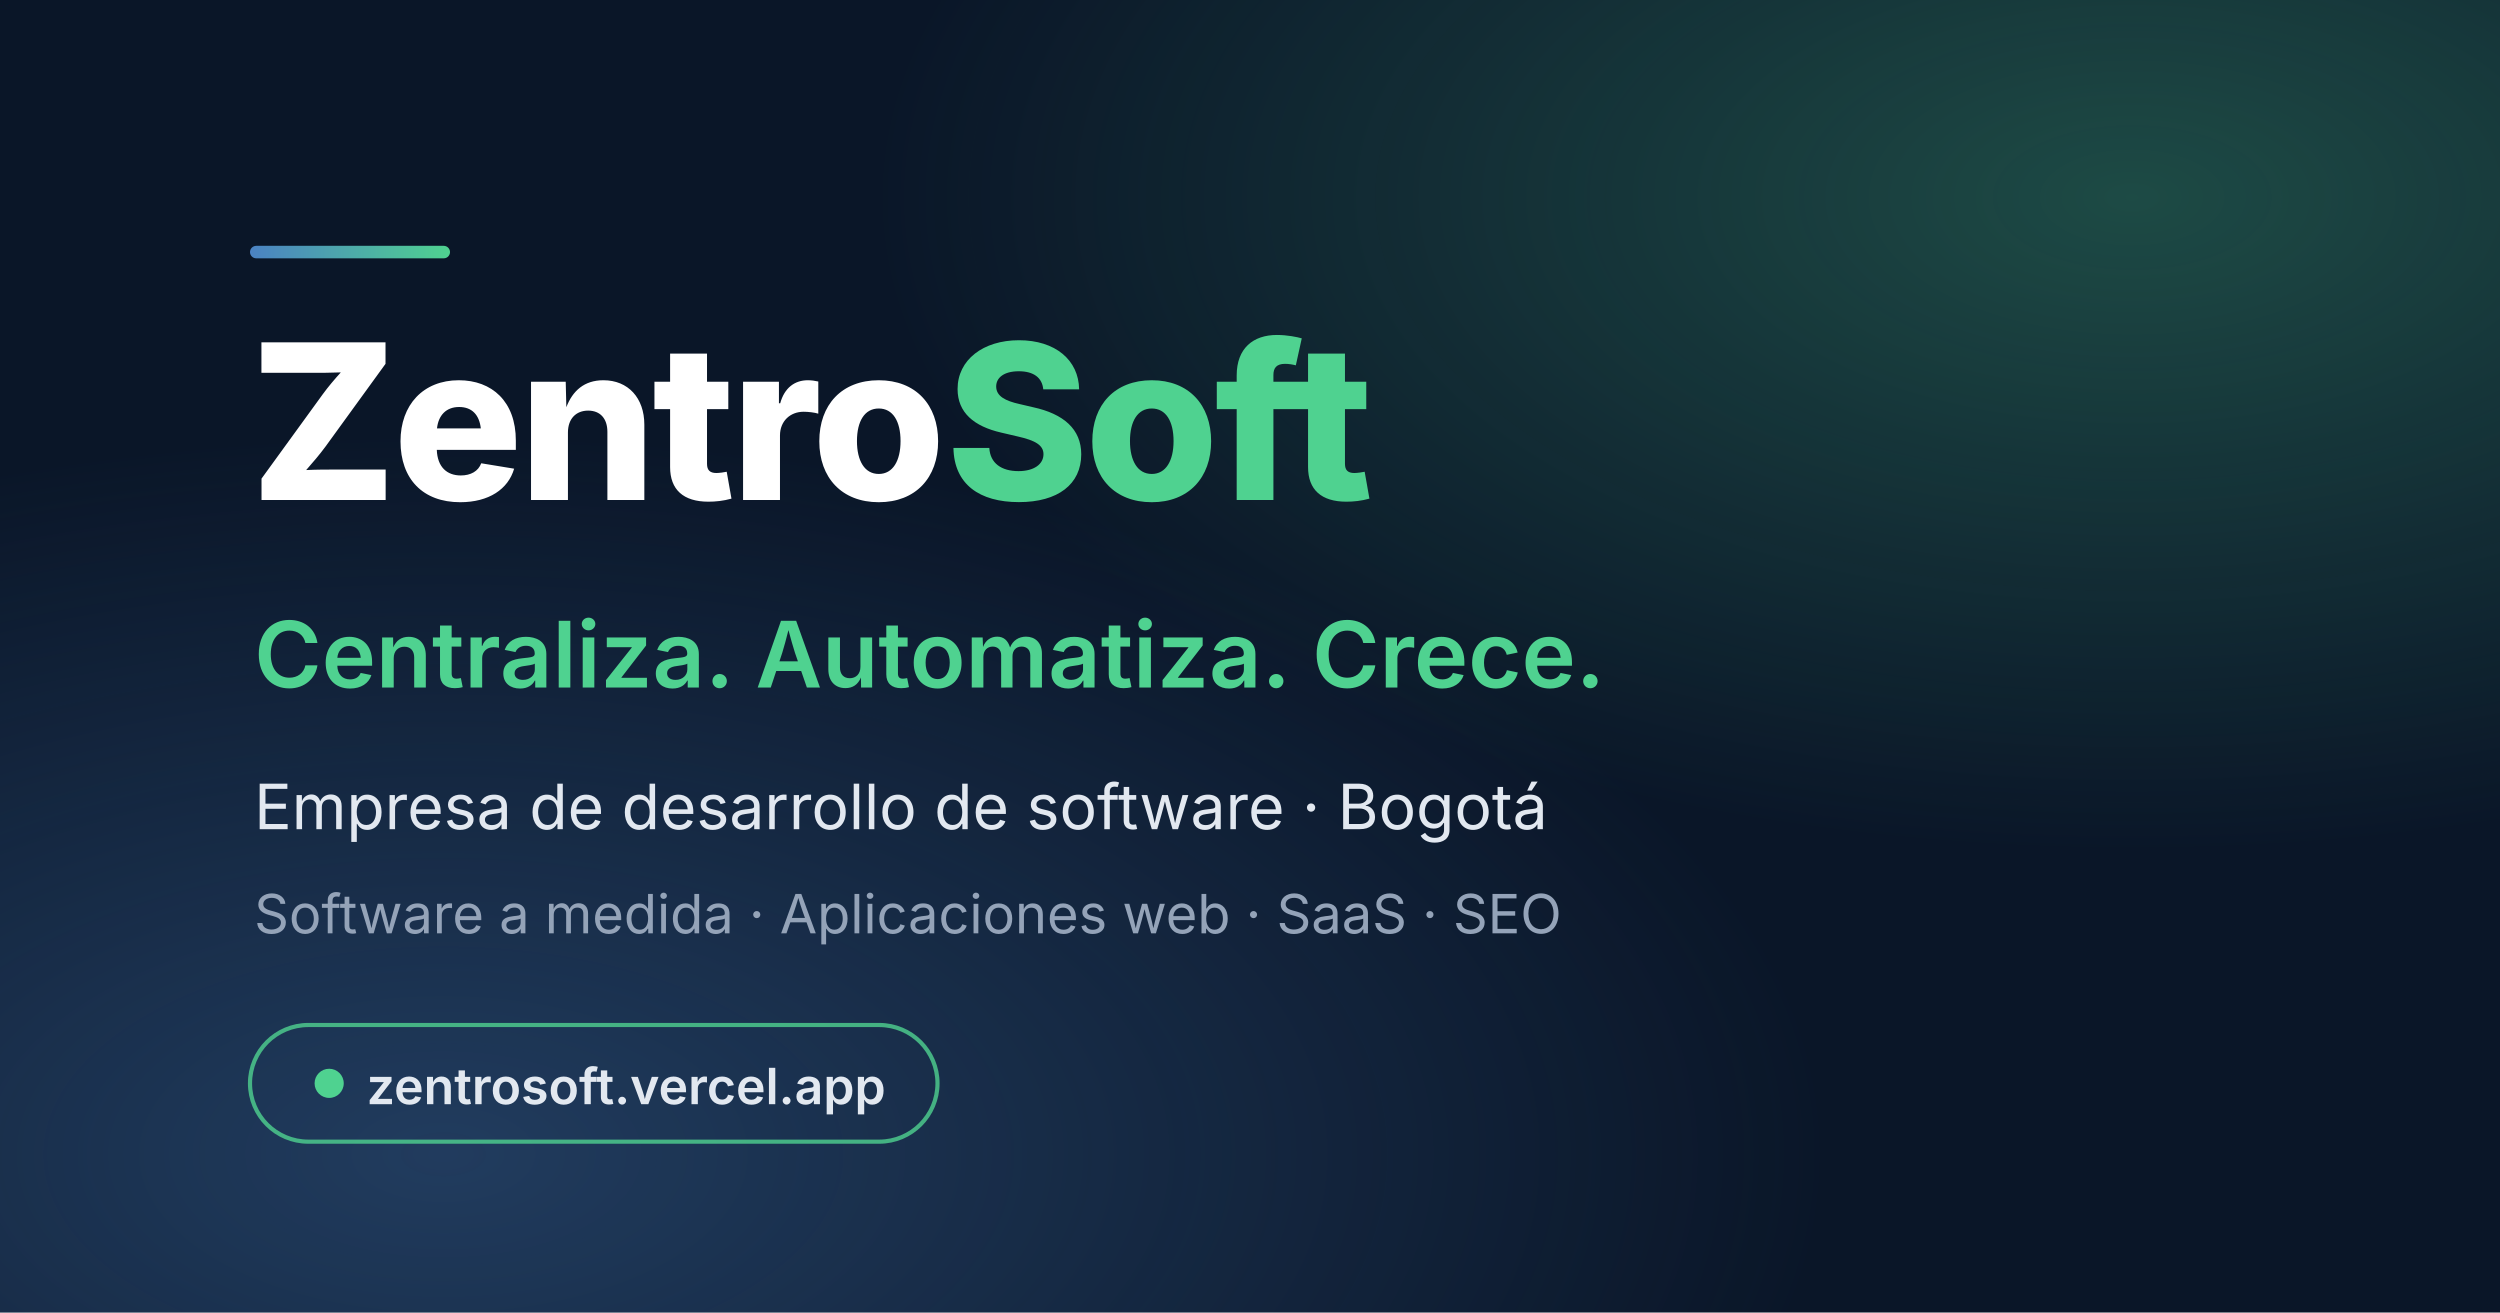
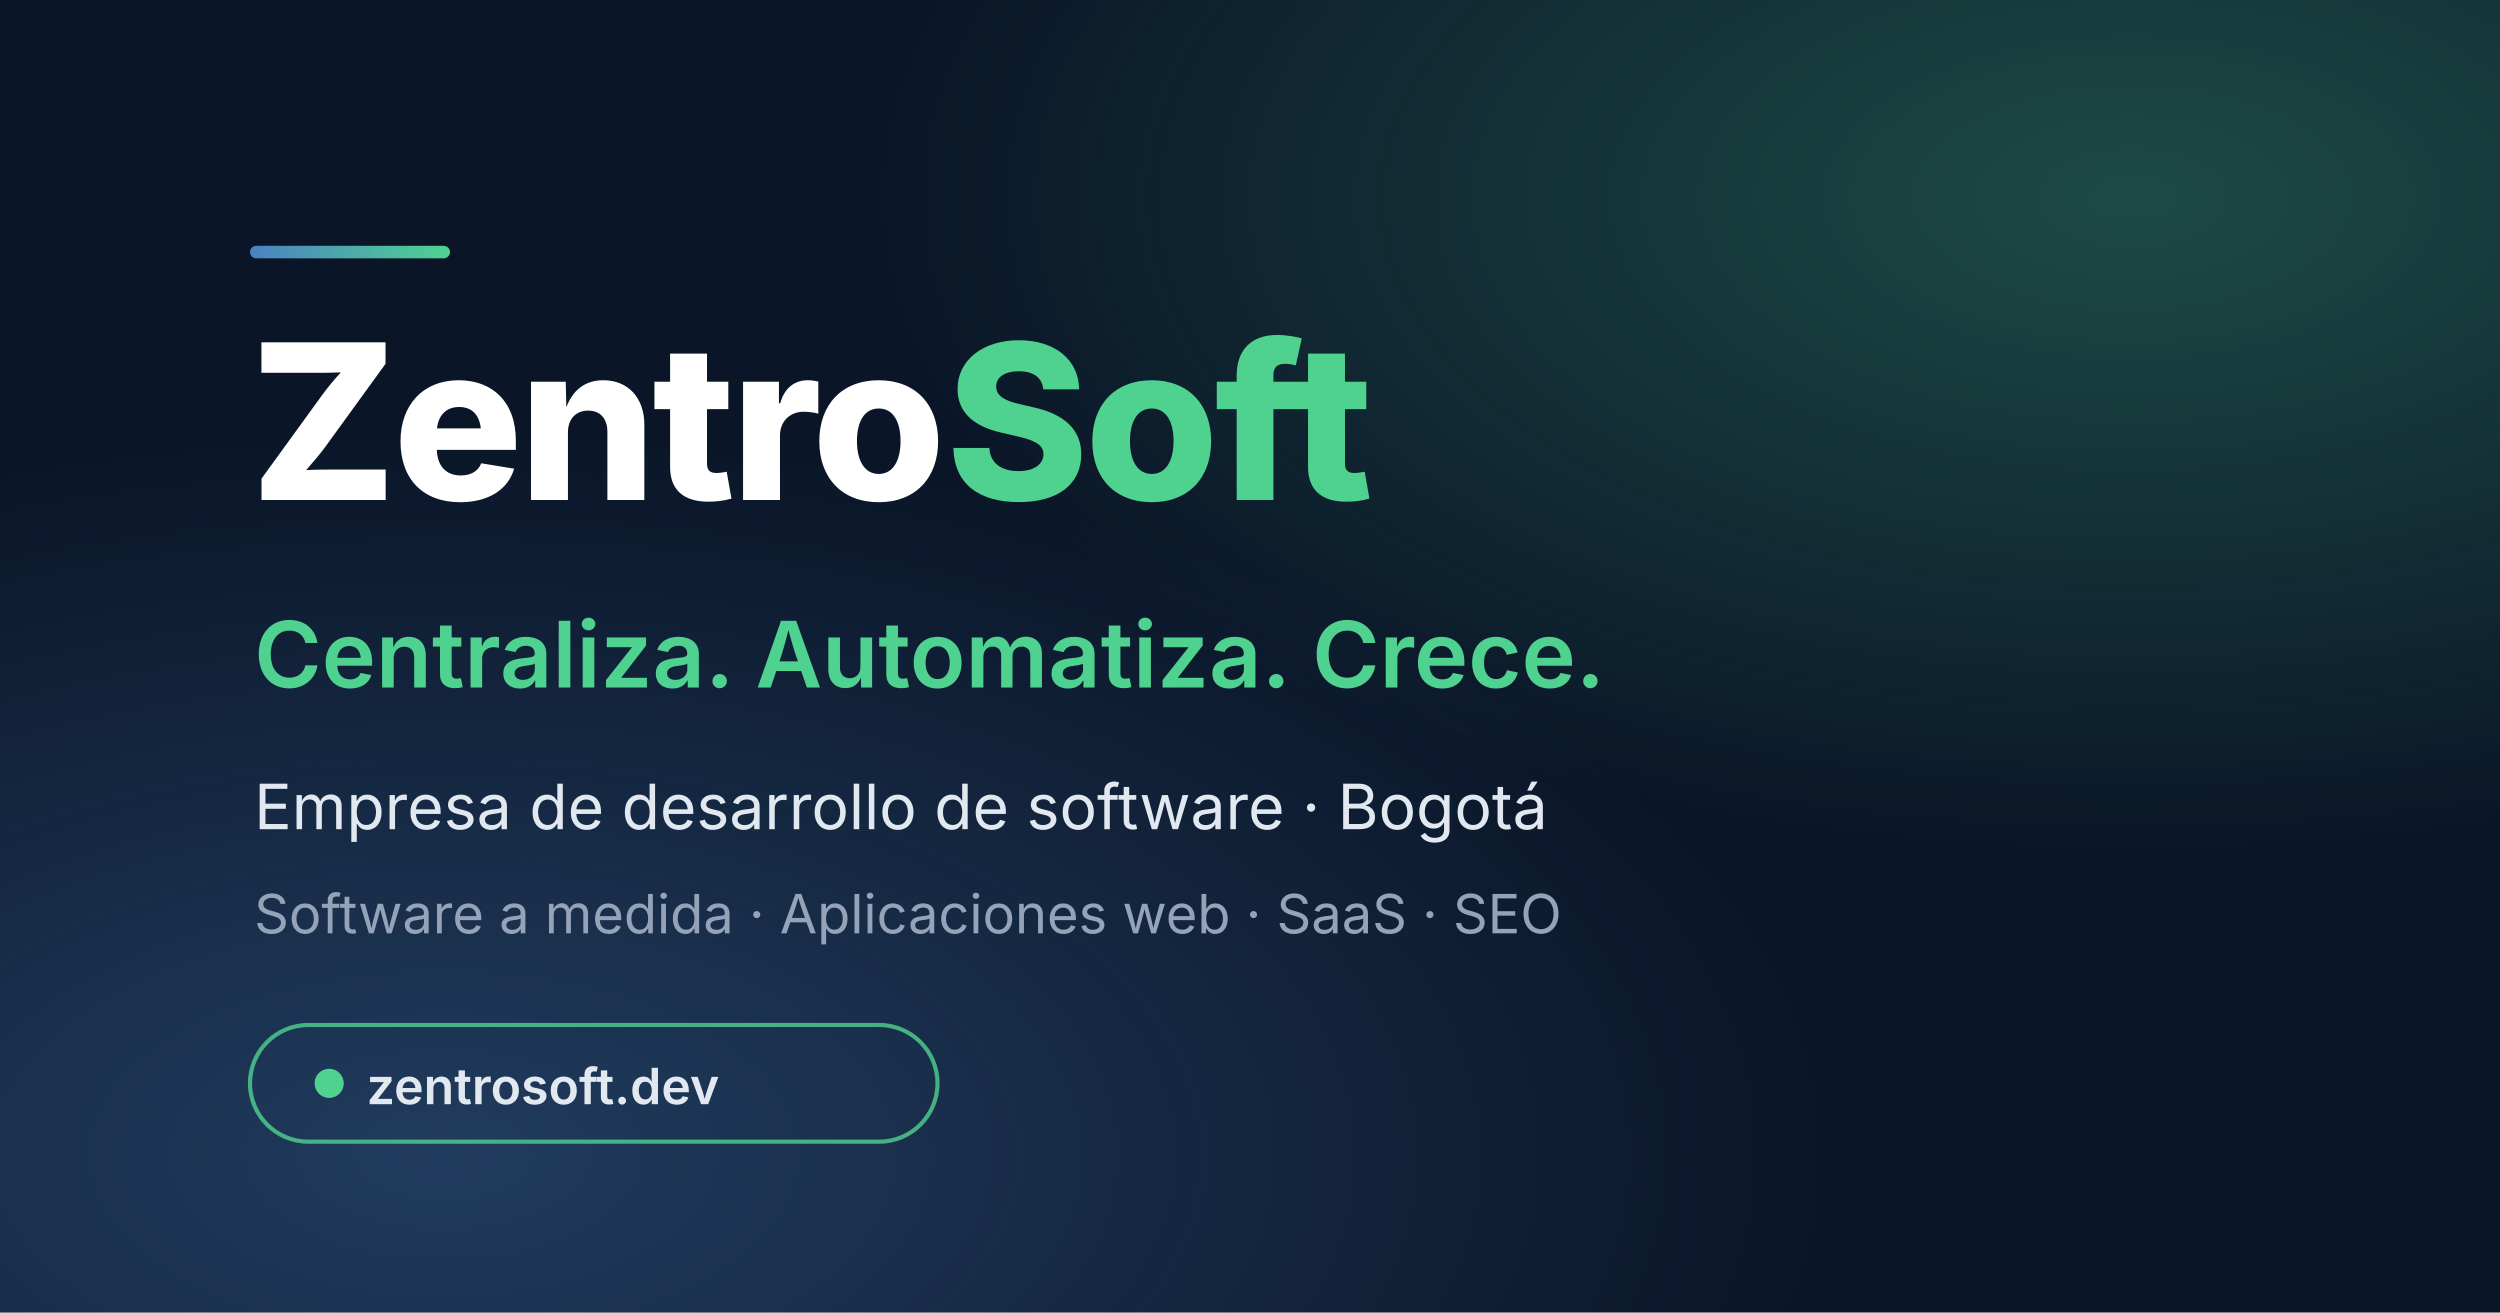
<svg xmlns="http://www.w3.org/2000/svg" width="1200" height="630" viewBox="0 0 1200 630">
  <defs>
    <radialGradient id="glowBlue" cx="18%" cy="88%" r="55%">
      <stop offset="0%" stop-color="#4B82C3" stop-opacity="0.35" />
      <stop offset="100%" stop-color="#4B82C3" stop-opacity="0" />
    </radialGradient>
    <radialGradient id="glowGreen" cx="85%" cy="15%" r="50%">
      <stop offset="0%" stop-color="#4FD290" stop-opacity="0.28" />
      <stop offset="100%" stop-color="#4FD290" stop-opacity="0" />
    </radialGradient>
    <linearGradient id="accentLine" x1="0" y1="0" x2="1" y2="0">
      <stop offset="0%" stop-color="#4B82C3" />
      <stop offset="100%" stop-color="#4FD290" />
    </linearGradient>
  </defs>
  <rect width="1200" height="630" fill="#0A1628" />
  <rect width="1200" height="630" fill="url(#glowBlue)" />
  <rect width="1200" height="630" fill="url(#glowGreen)" />
  <rect x="120" y="118" width="96" height="6" rx="3" fill="url(#accentLine)" />
  <text x="120" y="240" font-family="Inter, Arial, Helvetica, sans-serif" font-size="104" font-weight="800" fill="#FFFFFF" letter-spacing="-2">Zentro<tspan fill="#4FD290">Soft</tspan>
  </text>
  <text x="122" y="330" font-family="Inter, Arial, Helvetica, sans-serif" font-size="44" font-weight="600" fill="#4FD290">Centraliza. Automatiza. Crece.</text>
  <text x="122" y="398" font-family="Inter, Arial, Helvetica, sans-serif" font-size="30" font-weight="400" fill="#E2E8F0">Empresa de desarrollo de software · Bogotá</text>
  <text x="122" y="448" font-family="Inter, Arial, Helvetica, sans-serif" font-size="26" font-weight="400" fill="#94A3B8">Software a medida · Aplicaciones web · SaaS · SEO</text>
  <rect x="120" y="492" width="330" height="56" rx="28" fill="none" stroke="#4FD290" stroke-width="2" opacity="0.8" />
  <circle cx="158" cy="520" r="7" fill="#4FD290" />
-   <text x="176" y="530" font-family="Inter, Arial, Helvetica, sans-serif" font-size="24" font-weight="600" fill="#E2E8F0">zentrosoft.vercel.app</text>
+   <text x="176" y="530" font-family="Inter, Arial, Helvetica, sans-serif" font-size="24" font-weight="600" fill="#E2E8F0">zentrosoft.dev</text>
</svg>
